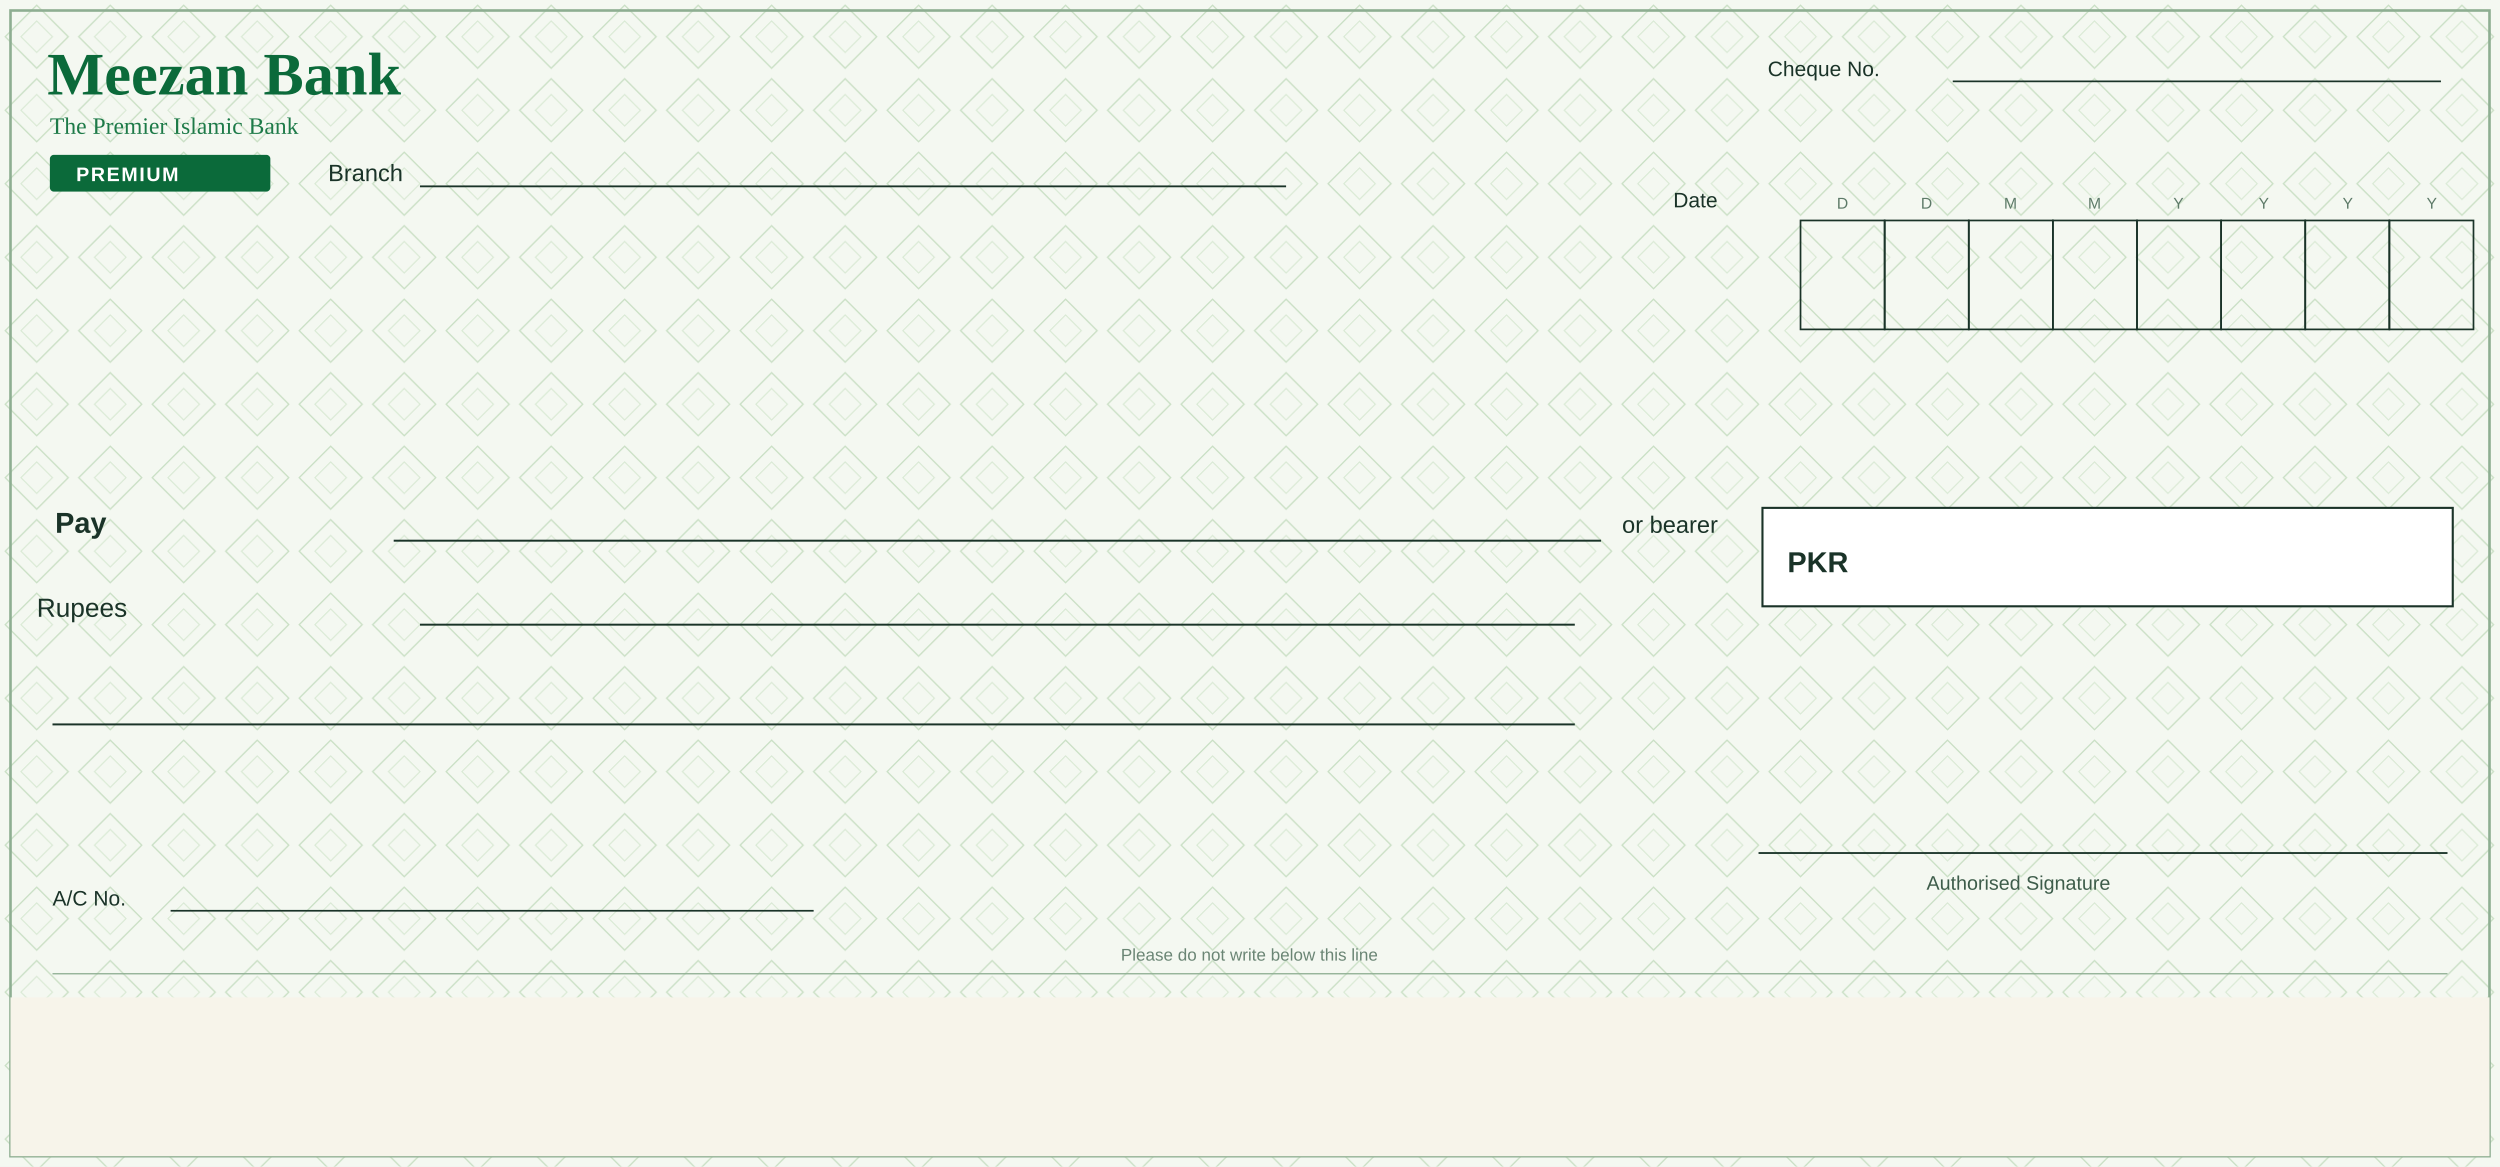
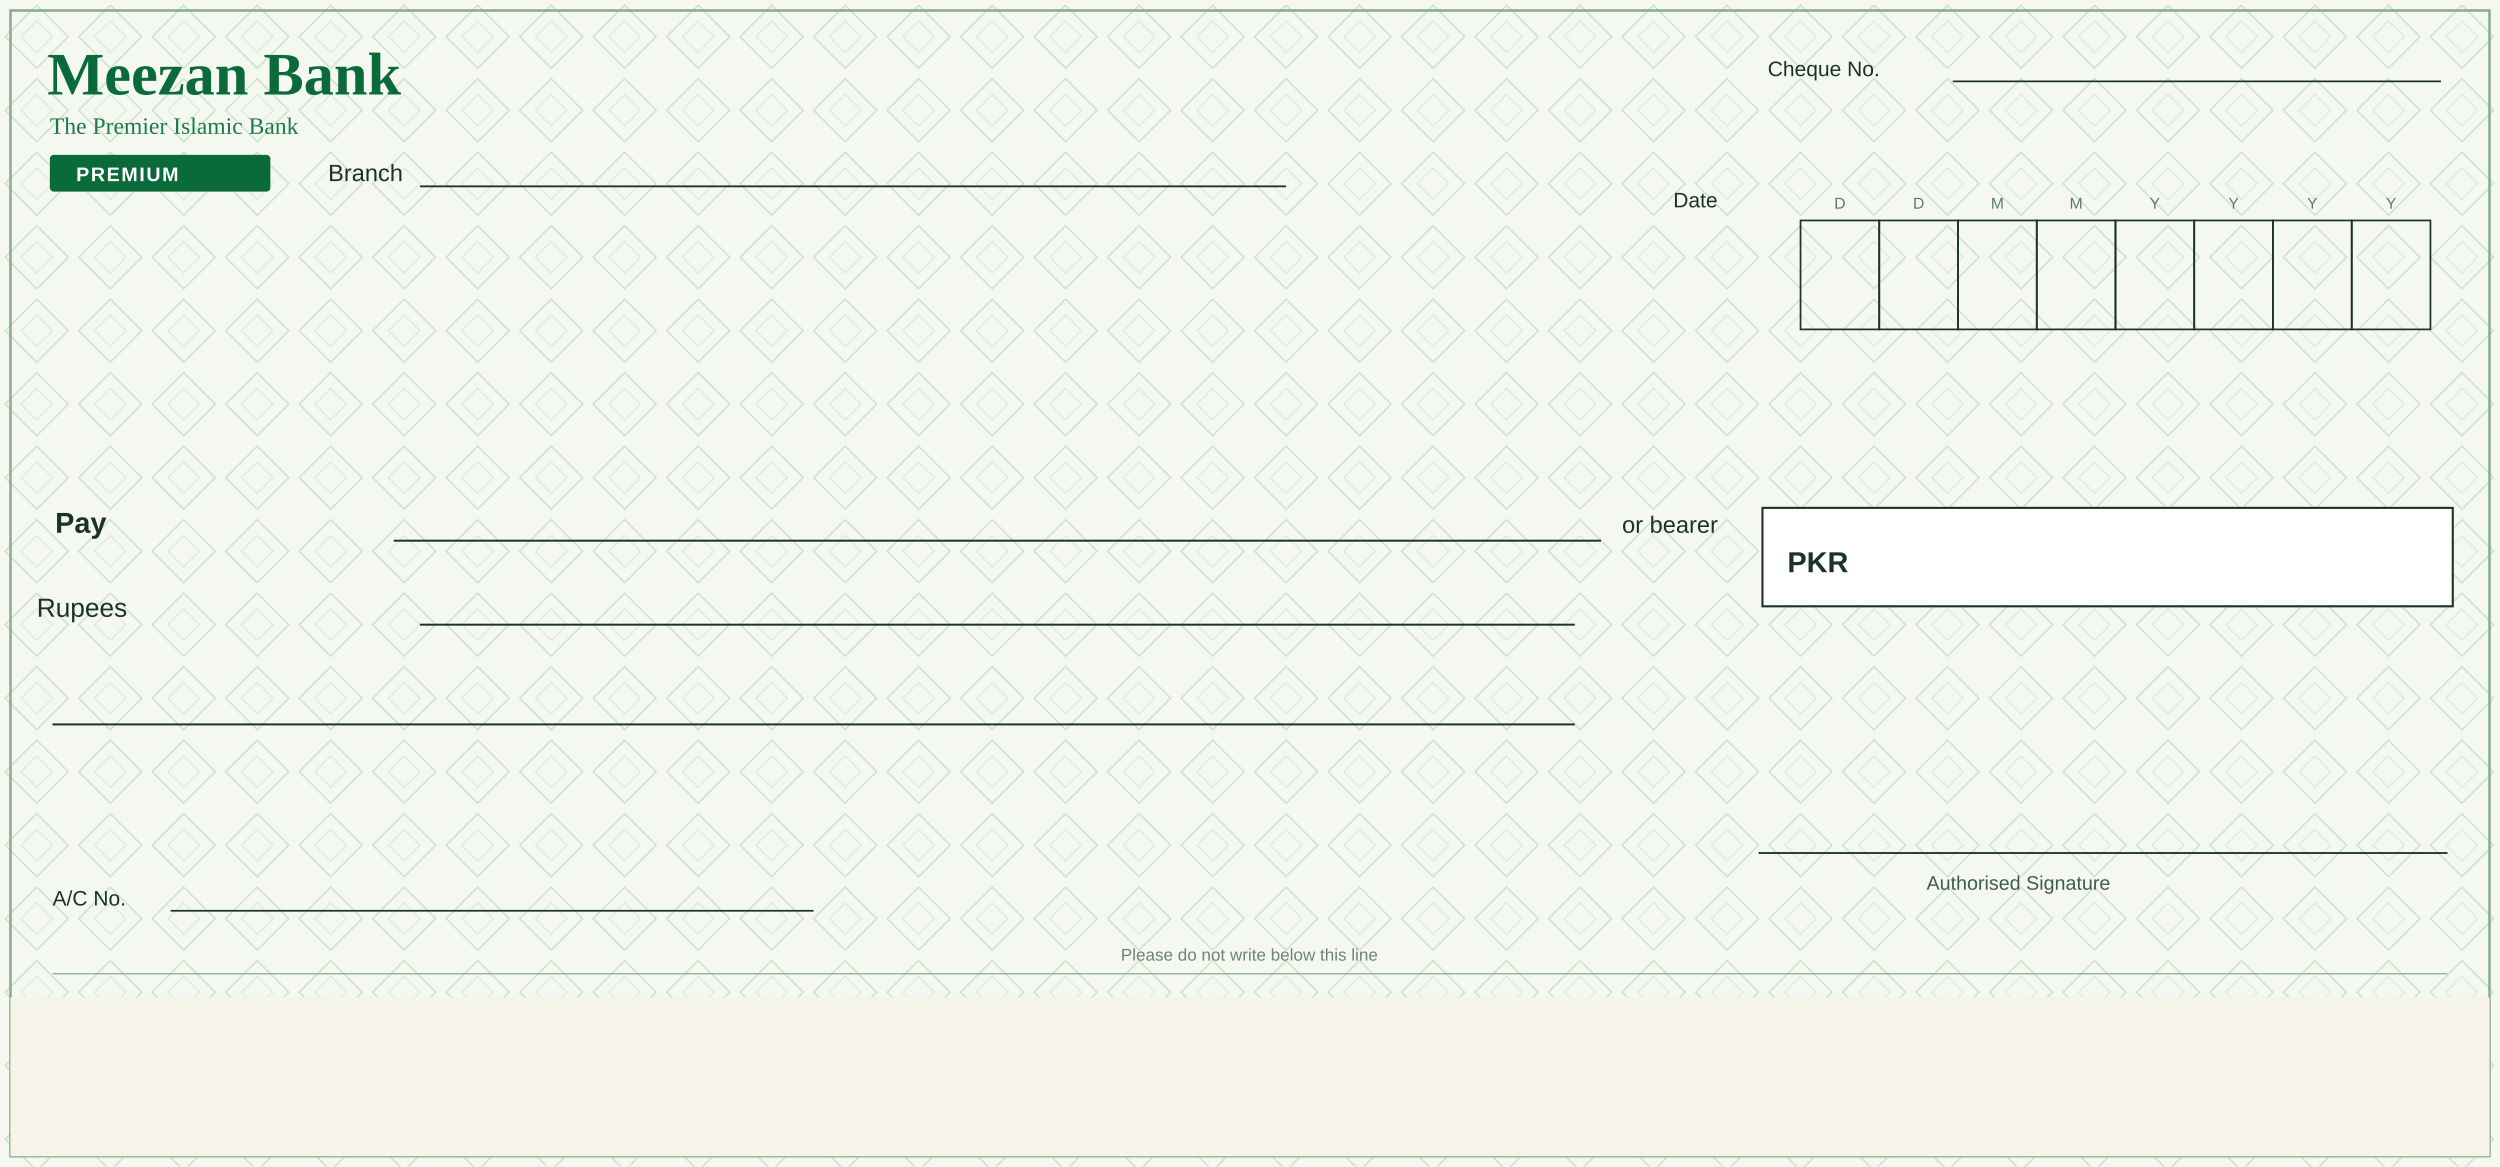
<svg xmlns="http://www.w3.org/2000/svg" viewBox="0 0 1905 889" role="img" aria-label="Meezan Bank cheque leaf">
  <defs>
    <pattern id="meezan-geo" width="56" height="56" patternUnits="userSpaceOnUse">
      <path d="M28 4 L52 28 L28 52 L4 28 Z" fill="none" stroke="#c9dfc4" stroke-width="1" />
      <path d="M28 16 L40 28 L28 40 L16 28 Z" fill="none" stroke="#d7e8d2" stroke-width="0.8" />
    </pattern>
  </defs>
  <rect width="1905" height="889" fill="#f4f8f1" />
  <rect width="1905" height="889" fill="url(#meezan-geo)" />
  <rect x="8" y="8" width="1889" height="873" fill="none" stroke="#8eae92" stroke-width="2" />
  <text x="36" y="72" fill="#0b6a3a" font-family="Georgia, 'Times New Roman', serif" font-size="46" font-weight="700">Meezan Bank</text>
  <text x="38" y="102" fill="#1d7a48" font-family="Georgia, 'Times New Roman', serif" font-size="18">The Premier Islamic Bank</text>
  <rect x="38" y="118" width="168" height="28" rx="3" fill="#0b6a3a" />
  <text x="58" y="138" fill="#ffffff" font-family="Arial, Helvetica, sans-serif" font-size="15" font-weight="700" letter-spacing="1.2">PREMIUM</text>
  <text x="250" y="138" fill="#1a3328" font-family="Arial, Helvetica, sans-serif" font-size="18">Branch</text>
  <line x1="320" y1="142" x2="980" y2="142" stroke="#1a3328" stroke-width="1.4" />
  <text x="1347" y="58" fill="#1a3328" font-family="Arial, Helvetica, sans-serif" font-size="16">Cheque No.</text>
  <line x1="1488" y1="62" x2="1860" y2="62" stroke="#1a3328" stroke-width="1.3" />
  <text x="1275" y="158" fill="#1a3328" font-family="Arial, Helvetica, sans-serif" font-size="16">Date</text>
  <g fill="none" stroke="#1a3328" stroke-width="1.3">
-     <rect x="1372" y="168" width="64.1" height="83" />
-     <rect x="1436.1" y="168" width="64.1" height="83" />
-     <rect x="1500.2" y="168" width="64.1" height="83" />
-     <rect x="1564.3" y="168" width="64.1" height="83" />
-     <rect x="1628.4" y="168" width="64.1" height="83" />
-     <rect x="1692.5" y="168" width="64.1" height="83" />
-     <rect x="1756.6" y="168" width="64.1" height="83" />
-     <rect x="1820.7" y="168" width="64.1" height="83" />
+     <rect x="1372" y="168" width="60" height="83" />
+     <rect x="1432" y="168" width="60" height="83" />
+     <rect x="1492" y="168" width="60" height="83" />
+     <rect x="1552" y="168" width="60" height="83" />
+     <rect x="1612" y="168" width="60" height="83" />
+     <rect x="1672" y="168" width="60" height="83" />
+     <rect x="1732" y="168" width="60" height="83" />
+     <rect x="1792" y="168" width="60" height="83" />
  </g>
  <g fill="#5d7a68" font-family="Arial, Helvetica, sans-serif" font-size="12" text-anchor="middle">
-     <text x="1404" y="159">D</text>
-     <text x="1468" y="159">D</text>
-     <text x="1532" y="159">M</text>
-     <text x="1596" y="159">M</text>
-     <text x="1660" y="159">Y</text>
-     <text x="1725" y="159">Y</text>
-     <text x="1789" y="159">Y</text>
-     <text x="1853" y="159">Y</text>
+     <text x="1402" y="159">D</text>
+     <text x="1462" y="159">D</text>
+     <text x="1522" y="159">M</text>
+     <text x="1582" y="159">M</text>
+     <text x="1642" y="159">Y</text>
+     <text x="1702" y="159">Y</text>
+     <text x="1762" y="159">Y</text>
+     <text x="1822" y="159">Y</text>
  </g>
  <text x="42" y="406" fill="#1a3328" font-family="Arial, Helvetica, sans-serif" font-size="22" font-weight="700">Pay</text>
  <line x1="300" y1="412" x2="1220" y2="412" stroke="#1a3328" stroke-width="1.5" />
  <text x="1236" y="406" fill="#1a3328" font-family="Arial, Helvetica, sans-serif" font-size="18">or bearer</text>
  <rect x="1343" y="387" width="526" height="75" fill="#ffffff" stroke="#1a3328" stroke-width="1.6" />
  <text x="1362" y="436" fill="#1a3328" font-family="Arial, Helvetica, sans-serif" font-size="22" font-weight="700">PKR</text>
  <text x="28" y="470" fill="#1a3328" font-family="Arial, Helvetica, sans-serif" font-size="20">Rupees</text>
  <line x1="320" y1="476" x2="1200" y2="476" stroke="#1a3328" stroke-width="1.5" />
  <line x1="40" y1="552" x2="1200" y2="552" stroke="#1a3328" stroke-width="1.5" />
  <text x="40" y="690" fill="#1a3328" font-family="Arial, Helvetica, sans-serif" font-size="16">A/C No.</text>
  <line x1="130" y1="694" x2="620" y2="694" stroke="#1a3328" stroke-width="1.3" />
  <line x1="1340" y1="650" x2="1865" y2="650" stroke="#1a3328" stroke-width="1.4" />
  <text x="1468" y="678" fill="#3d5c4a" font-family="Arial, Helvetica, sans-serif" font-size="15">Authorised Signature</text>
  <line x1="40" y1="742" x2="1865" y2="742" stroke="#8eae92" stroke-width="1" />
  <text x="952" y="732" fill="#6a8574" font-family="Arial, Helvetica, sans-serif" font-size="13" text-anchor="middle">Please do not write below this line</text>
  <rect x="8" y="760" width="1889" height="121" fill="#f7f4ea" />
</svg>
